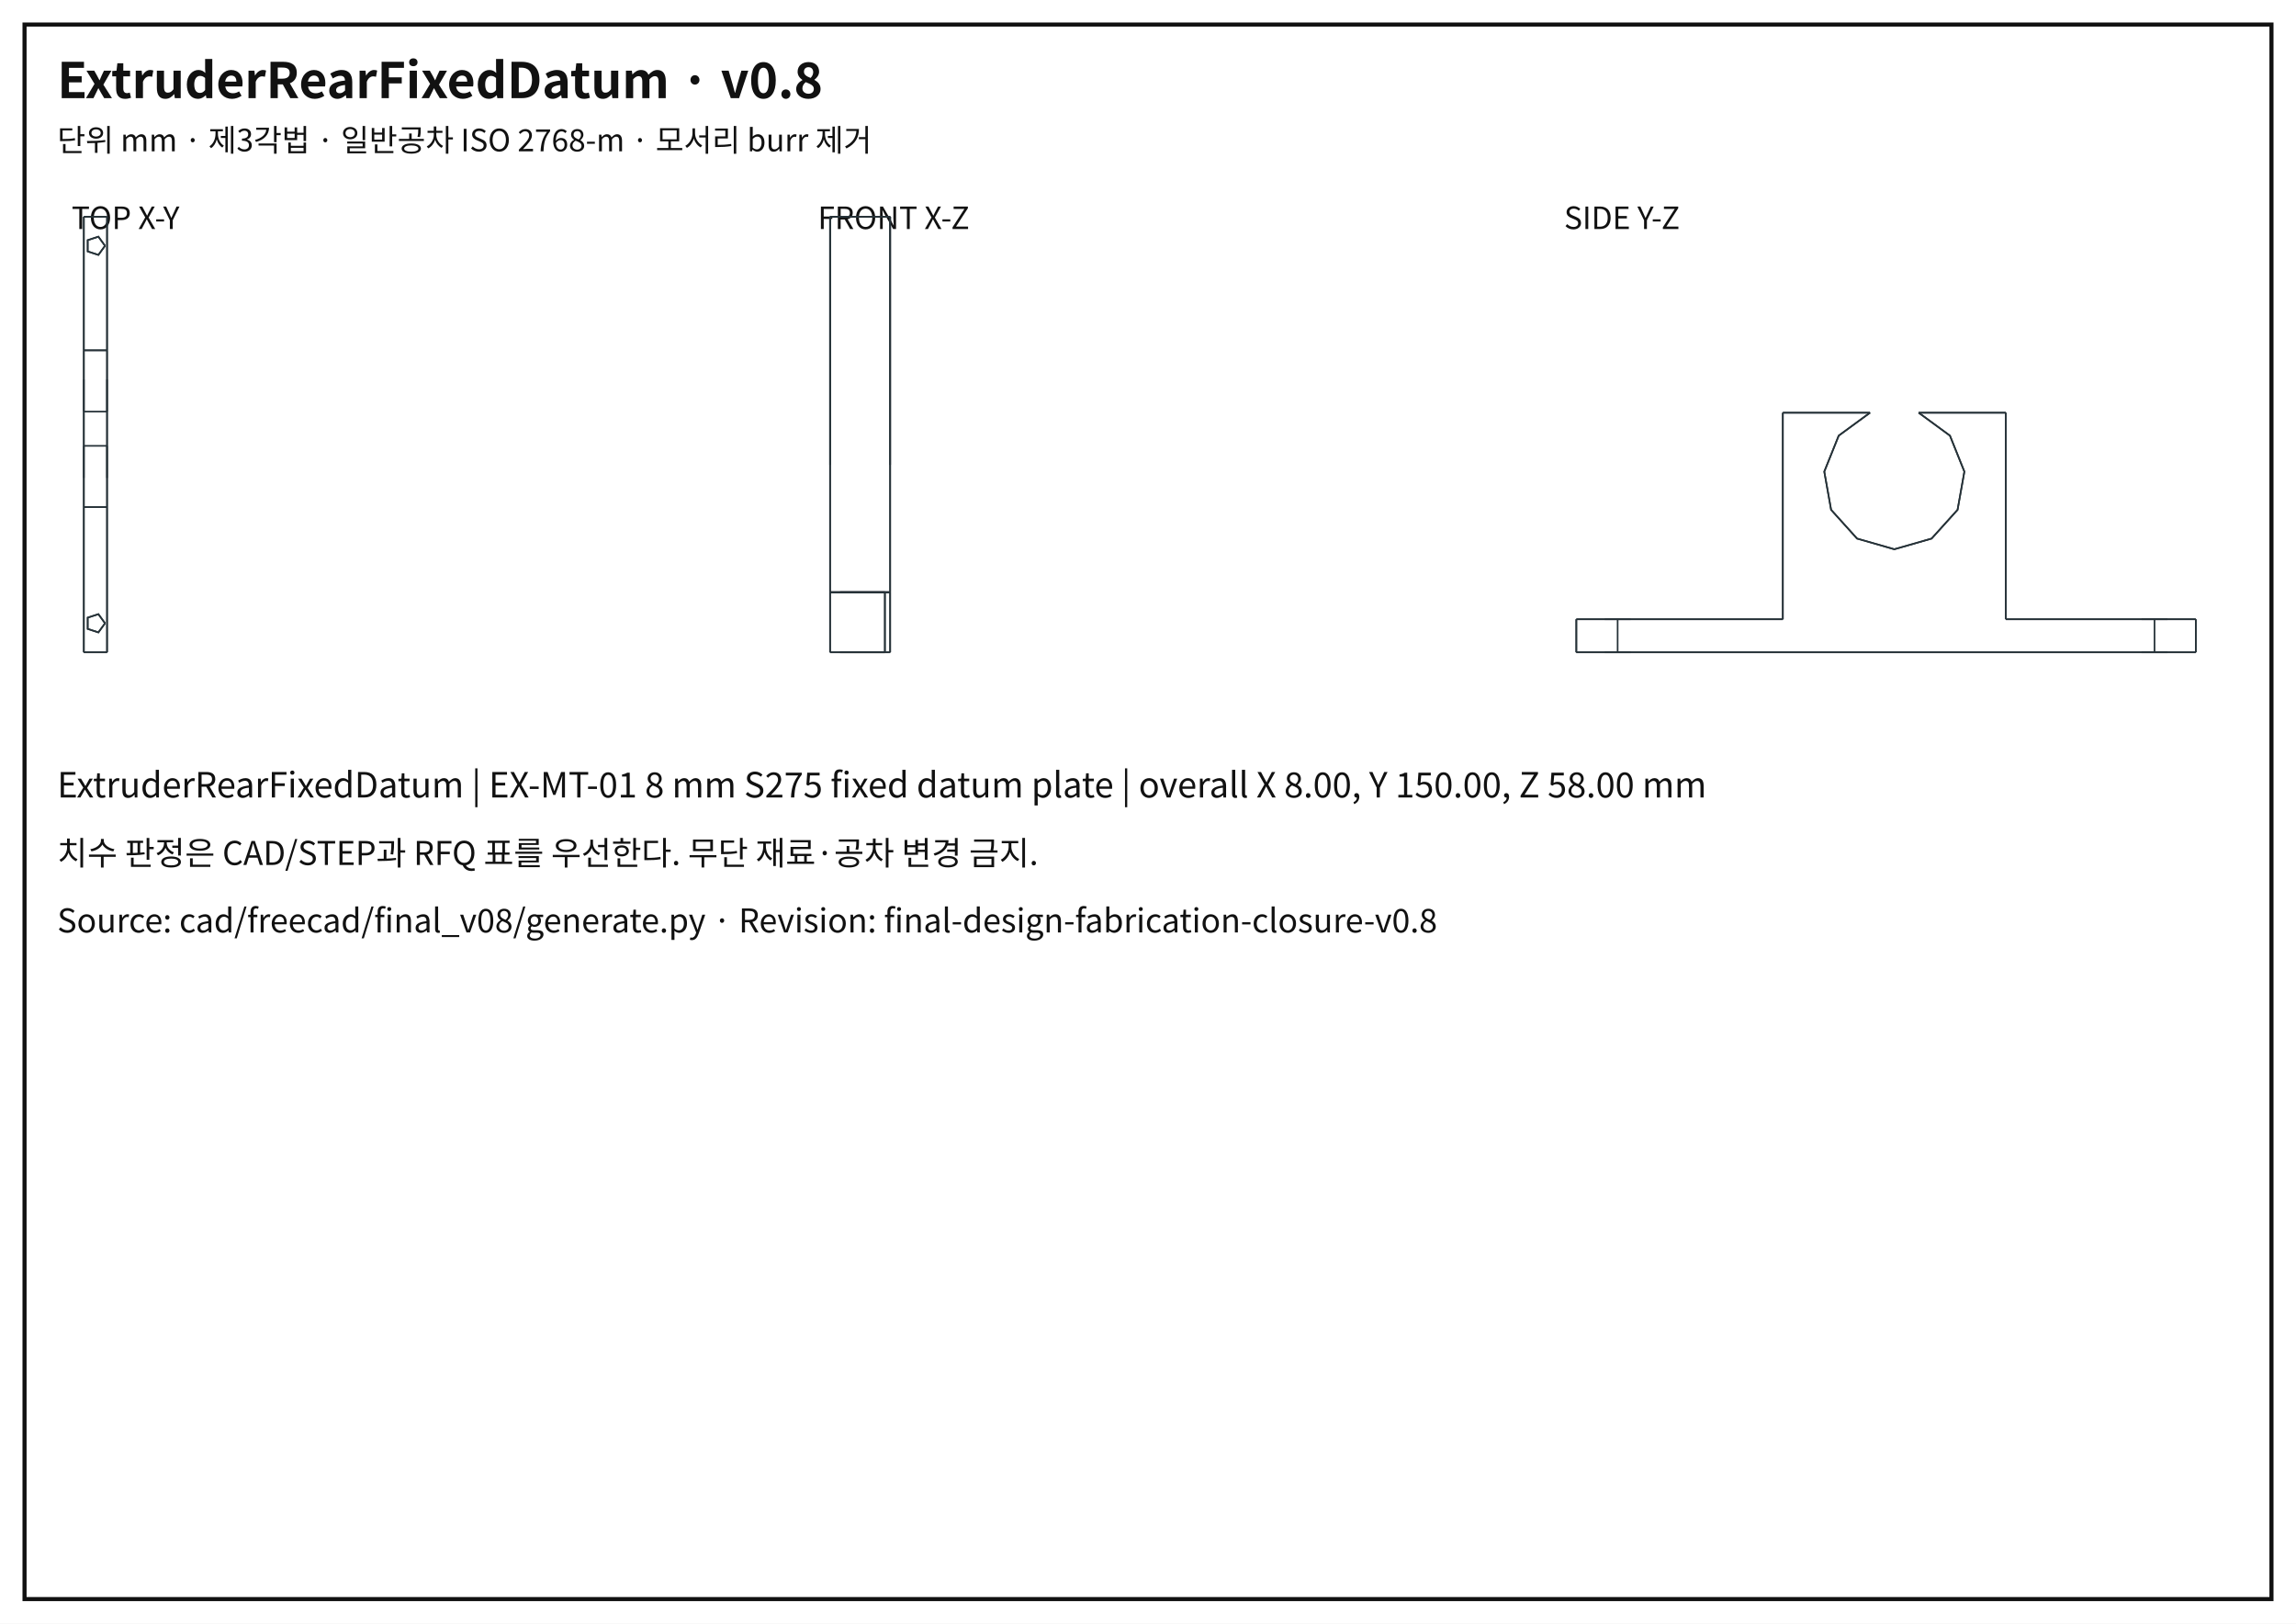
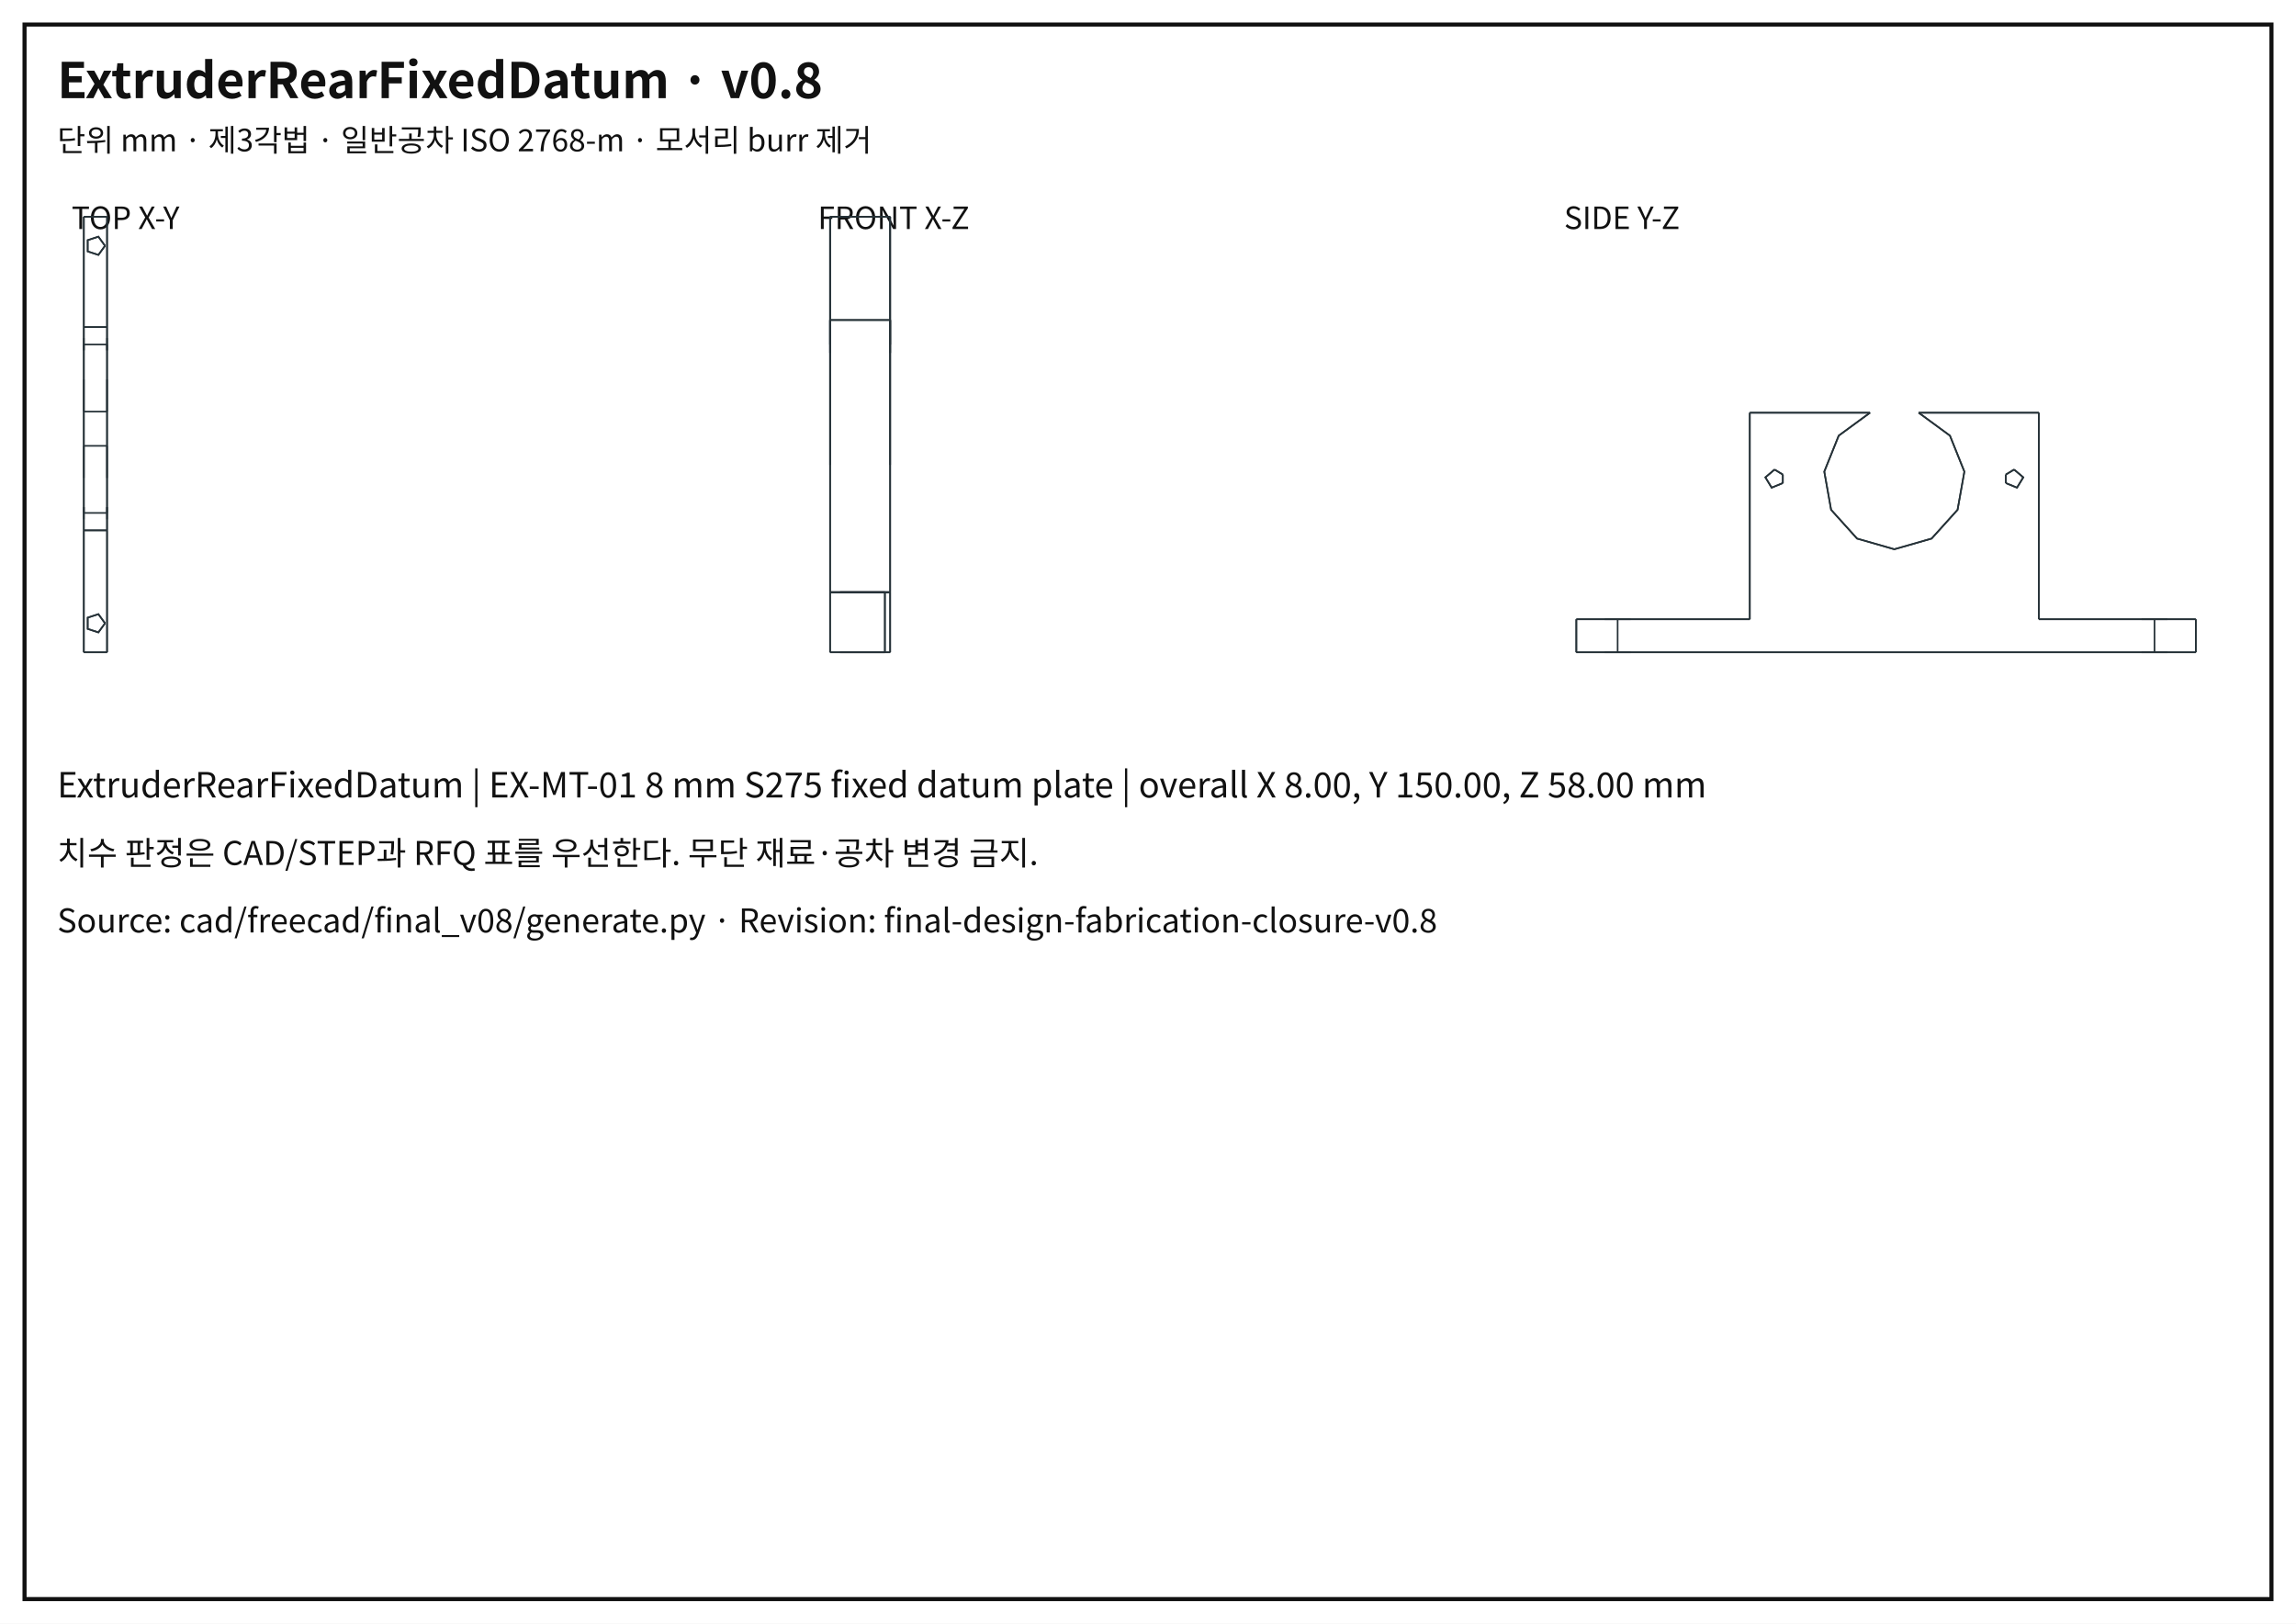
<svg xmlns="http://www.w3.org/2000/svg" width="1123" height="794" viewBox="0 0 1123 794">
  <rect width="1123" height="794" fill="white" />
  <rect x="12" y="12" width="1099" height="770" fill="none" stroke="#111" stroke-width="2" />
  <g font-family="Noto Sans CJK KR,sans-serif" fill="#111">
    <text x="28" y="48" font-size="24" font-weight="bold">ExtruderRearFixedDatum · v0.8</text>
    <text x="28" y="74" font-size="15">단위 mm · 제3각법 · 일반공차 ISO 2768-m · 모서리 burr 제거</text>
    <text x="35" y="112" font-size="15">TOP X-Y</text>
-     <polyline points="41.00,248.00 52.36,248.00" fill="none" stroke="#263238" stroke-width="0.8" />
-     <polyline points="52.36,248.00 52.36,248.00" fill="none" stroke="#263238" stroke-width="0.8" />
-     <polyline points="41.00,248.00 52.36,248.00" fill="none" stroke="#263238" stroke-width="0.8" />
-     <polyline points="41.00,248.00 41.00,248.00" fill="none" stroke="#263238" stroke-width="0.8" />
-     <polyline points="41.00,248.00 41.00,218.03" fill="none" stroke="#263238" stroke-width="0.8" />
-     <polyline points="41.00,218.03 52.36,218.03" fill="none" stroke="#263238" stroke-width="0.8" />
-     <polyline points="52.36,248.00 52.36,218.03" fill="none" stroke="#263238" stroke-width="0.8" />
-     <polyline points="52.36,218.03 52.36,228.78 52.36,233.74 52.36,231.40 52.36,222.47 52.36,209.66 52.36,196.85 52.36,187.92 52.36,185.58 52.36,190.54 52.36,201.29" fill="none" stroke="#263238" stroke-width="0.8" />
-     <polyline points="41.00,201.29 52.36,201.29" fill="none" stroke="#263238" stroke-width="0.8" />
-     <polyline points="41.00,218.03 41.00,228.78 41.00,233.74 41.00,231.40 41.00,222.47 41.00,209.66 41.00,196.85 41.00,187.92 41.00,185.58 41.00,190.54 41.00,201.29" fill="none" stroke="#263238" stroke-width="0.8" />
-     <polyline points="41.00,201.29 41.00,171.32" fill="none" stroke="#263238" stroke-width="0.8" />
-     <polyline points="41.00,171.32 52.36,171.32" fill="none" stroke="#263238" stroke-width="0.8" />
-     <polyline points="52.36,201.29 52.36,171.32" fill="none" stroke="#263238" stroke-width="0.8" />
-     <polyline points="41.00,171.32 52.36,171.32" fill="none" stroke="#263238" stroke-width="0.8" />
-     <polyline points="52.36,171.32 52.36,171.32" fill="none" stroke="#263238" stroke-width="0.8" />
-     <polyline points="41.00,171.32 41.00,171.32" fill="none" stroke="#263238" stroke-width="0.8" />
-     <polyline points="41.00,319.00 41.00,248.00" fill="none" stroke="#263238" stroke-width="0.8" />
-     <polyline points="41.00,319.00 52.36,319.00" fill="none" stroke="#263238" stroke-width="0.8" />
-     <polyline points="52.36,319.00 52.36,248.00" fill="none" stroke="#263238" stroke-width="0.8" />
-     <polyline points="51.37,304.80 48.13,300.34 42.89,302.05 42.89,307.55 48.13,309.26 51.37,304.80" fill="none" stroke="#263238" stroke-width="0.8" />
-     <polyline points="41.00,171.32 41.00,106.00" fill="none" stroke="#263238" stroke-width="0.8" />
+     <polyline points="41.00,159.96 52.36,159.96" fill="none" stroke="#263238" stroke-width="0.8" />
+     <polyline points="52.36,159.96 52.36,159.96" fill="none" stroke="#263238" stroke-width="0.8" />
+     <polyline points="41.00,159.96 52.36,159.96" fill="none" stroke="#263238" stroke-width="0.8" />
+     <polyline points="41.00,159.96 41.00,159.96" fill="none" stroke="#263238" stroke-width="0.8" />
+     <polyline points="41.00,159.96 41.00,106.00" fill="none" stroke="#263238" stroke-width="0.8" />
    <polyline points="41.00,106.00 52.36,106.00" fill="none" stroke="#263238" stroke-width="0.8" />
-     <polyline points="52.36,171.32 52.36,106.00" fill="none" stroke="#263238" stroke-width="0.8" />
+     <polyline points="52.36,159.96 52.36,106.00" fill="none" stroke="#263238" stroke-width="0.8" />
    <polyline points="51.37,120.20 48.13,115.74 42.89,117.45 42.89,122.95 48.13,124.66 51.37,120.20" fill="none" stroke="#263238" stroke-width="0.8" />
-     <polyline points="41.00,319.00 52.36,319.00" fill="none" stroke="#263238" stroke-width="0.8" />
-     <polyline points="52.36,319.00 52.36,319.00" fill="none" stroke="#263238" stroke-width="0.8" />
-     <polyline points="41.00,319.00 41.00,319.00" fill="none" stroke="#263238" stroke-width="0.8" />
    <polyline points="41.00,106.00 52.36,106.00" fill="none" stroke="#263238" stroke-width="0.8" />
    <polyline points="52.36,106.00 52.36,106.00" fill="none" stroke="#263238" stroke-width="0.8" />
    <polyline points="41.00,106.00 41.00,106.00" fill="none" stroke="#263238" stroke-width="0.8" />
    <polyline points="41.00,319.00 41.00,106.00" fill="none" stroke="#263238" stroke-width="0.8" />
+     <polyline points="41.00,319.00 52.36,319.00" fill="none" stroke="#263238" stroke-width="0.8" />
    <polyline points="52.36,319.00 52.36,106.00" fill="none" stroke="#263238" stroke-width="0.8" />
    <polyline points="51.37,304.80 48.13,300.34 42.89,302.05 42.89,307.55 48.13,309.26 51.37,304.80" fill="none" stroke="#263238" stroke-width="0.8" />
    <polyline points="51.37,120.20 48.13,115.74 42.89,117.45 42.89,122.95 48.13,124.66 51.37,120.20" fill="none" stroke="#263238" stroke-width="0.8" />
+     <polyline points="52.36,319.00 52.36,319.00" fill="none" stroke="#263238" stroke-width="0.8" />
+     <polyline points="41.00,319.00 52.36,319.00" fill="none" stroke="#263238" stroke-width="0.8" />
+     <polyline points="41.00,319.00 41.00,319.00" fill="none" stroke="#263238" stroke-width="0.8" />
+     <polyline points="41.00,319.00 41.00,259.36" fill="none" stroke="#263238" stroke-width="0.8" />
+     <polyline points="41.00,259.36 52.36,259.36" fill="none" stroke="#263238" stroke-width="0.8" />
+     <polyline points="52.36,319.00 52.36,259.36" fill="none" stroke="#263238" stroke-width="0.8" />
+     <polyline points="51.37,304.80 48.13,300.34 42.89,302.05 42.89,307.55 48.13,309.26 51.37,304.80" fill="none" stroke="#263238" stroke-width="0.8" />
+     <polyline points="52.36,259.36 52.36,259.36" fill="none" stroke="#263238" stroke-width="0.8" />
+     <polyline points="41.00,259.36 52.36,259.36" fill="none" stroke="#263238" stroke-width="0.8" />
+     <polyline points="41.00,259.36 41.00,259.36" fill="none" stroke="#263238" stroke-width="0.8" />
+     <polyline points="51.37,120.20 51.37,120.20" fill="none" stroke="#263238" stroke-width="0.8" />
    <polyline points="51.37,304.80 51.37,304.80" fill="none" stroke="#263238" stroke-width="0.8" />
-     <polyline points="51.37,120.20 51.37,120.20" fill="none" stroke="#263238" stroke-width="0.8" />
+     <polyline points="41.00,259.36 41.00,218.03" fill="none" stroke="#263238" stroke-width="0.8" />
+     <polyline points="41.00,218.03 41.00,228.78 41.00,233.74 41.00,231.40 41.00,222.47 41.00,209.66 41.00,196.85 41.00,187.92 41.00,185.58 41.00,190.54 41.00,201.29" fill="none" stroke="#263238" stroke-width="0.8" />
+     <polyline points="41.00,201.29 41.00,159.96" fill="none" stroke="#263238" stroke-width="0.8" />
+     <polyline points="41.00,171.32 41.00,167.48 41.00,165.33 41.00,168.48" fill="none" stroke="#263238" stroke-width="0.8" />
+     <polyline points="41.00,168.48 41.00,171.32" fill="none" stroke="#263238" stroke-width="0.8" />
+     <polyline points="41.00,171.32 41.00,171.32" fill="none" stroke="#263238" stroke-width="0.8" />
+     <polyline points="41.00,248.00 41.00,248.00" fill="none" stroke="#263238" stroke-width="0.8" />
+     <polyline points="41.00,248.00 41.00,250.84" fill="none" stroke="#263238" stroke-width="0.8" />
+     <polyline points="41.00,250.84 41.00,253.99 41.00,251.84 41.00,248.00" fill="none" stroke="#263238" stroke-width="0.8" />
+     <polyline points="52.36,218.03 52.36,228.78 52.36,233.74 52.36,231.40 52.36,222.47 52.36,209.66 52.36,196.85 52.36,187.92 52.36,185.58 52.36,190.54 52.36,201.29" fill="none" stroke="#263238" stroke-width="0.8" />
+     <polyline points="41.00,201.29 52.36,201.29" fill="none" stroke="#263238" stroke-width="0.8" />
+     <polyline points="41.00,218.03 52.36,218.03" fill="none" stroke="#263238" stroke-width="0.8" />
+     <polyline points="41.00,168.48 52.36,168.48" fill="none" stroke="#263238" stroke-width="0.8" />
+     <polyline points="52.36,168.48 52.36,171.32" fill="none" stroke="#263238" stroke-width="0.8" />
+     <polyline points="52.36,171.32 52.36,171.32" fill="none" stroke="#263238" stroke-width="0.8" />
+     <polyline points="52.36,171.32 52.36,167.48 52.36,165.33 52.36,168.48" fill="none" stroke="#263238" stroke-width="0.8" />
+     <polyline points="41.00,250.84 52.36,250.84" fill="none" stroke="#263238" stroke-width="0.8" />
+     <polyline points="52.36,250.84 52.36,253.99 52.36,251.84 52.36,248.00" fill="none" stroke="#263238" stroke-width="0.8" />
+     <polyline points="52.36,248.00 52.36,248.00" fill="none" stroke="#263238" stroke-width="0.8" />
+     <polyline points="52.36,248.00 52.36,250.84" fill="none" stroke="#263238" stroke-width="0.8" />
+     <polyline points="52.36,201.29 52.36,159.96" fill="none" stroke="#263238" stroke-width="0.8" />
+     <polyline points="52.36,259.36 52.36,218.03" fill="none" stroke="#263238" stroke-width="0.8" />
    <text x="400" y="112" font-size="15">FRONT X-Z</text>
    <polyline points="406.00,289.62 435.38,289.62" fill="none" stroke="#263238" stroke-width="0.8" />
    <polyline points="435.38,289.62 435.38,106.00" fill="none" stroke="#263238" stroke-width="0.8" />
    <polyline points="406.00,106.00 435.38,106.00" fill="none" stroke="#263238" stroke-width="0.8" />
    <polyline points="406.00,289.62 406.00,106.00" fill="none" stroke="#263238" stroke-width="0.8" />
-     <polyline points="406.00,106.00 406.00,106.00" fill="none" stroke="#263238" stroke-width="0.8" />
-     <polyline points="406.00,106.00 435.38,106.00" fill="none" stroke="#263238" stroke-width="0.8" />
-     <polyline points="435.38,106.00 435.38,106.00" fill="none" stroke="#263238" stroke-width="0.8" />
-     <polyline points="435.38,106.00 435.38,126.36 435.38,158.35 435.38,192.29 435.38,217.88 435.38,227.37 435.38,217.88 435.38,192.29 435.38,158.35 435.38,126.36 435.38,106.00" fill="none" stroke="#263238" stroke-width="0.8" />
-     <polyline points="406.00,106.00 435.38,106.00" fill="none" stroke="#263238" stroke-width="0.8" />
-     <polyline points="406.00,106.00 406.00,126.36 406.00,158.35 406.00,192.29 406.00,217.88 406.00,227.37 406.00,217.88 406.00,192.29 406.00,158.35 406.00,126.36 406.00,106.00" fill="none" stroke="#263238" stroke-width="0.8" />
-     <polyline points="406.00,106.00 406.00,106.00" fill="none" stroke="#263238" stroke-width="0.8" />
-     <polyline points="406.00,106.00 435.38,106.00" fill="none" stroke="#263238" stroke-width="0.8" />
-     <polyline points="435.38,106.00 435.38,106.00" fill="none" stroke="#263238" stroke-width="0.8" />
-     <polyline points="406.00,289.62 435.38,289.62" fill="none" stroke="#263238" stroke-width="0.8" />
-     <polyline points="435.38,289.62 435.38,106.00" fill="none" stroke="#263238" stroke-width="0.8" />
-     <polyline points="406.00,289.62 406.00,106.00" fill="none" stroke="#263238" stroke-width="0.8" />
-     <polyline points="406.00,289.62 406.00,289.62" fill="none" stroke="#263238" stroke-width="0.8" />
-     <polyline points="406.00,289.62 435.38,289.62" fill="none" stroke="#263238" stroke-width="0.8" />
-     <polyline points="435.38,289.62 435.38,289.62" fill="none" stroke="#263238" stroke-width="0.8" />
-     <polyline points="432.81,289.62 424.43,289.62 410.89,289.62 410.89,289.62 424.43,289.62 432.81,289.62" fill="none" stroke="#263238" stroke-width="0.8" />
    <polyline points="406.00,289.62 406.00,289.62" fill="none" stroke="#263238" stroke-width="0.8" />
    <polyline points="406.00,289.62 435.38,289.62" fill="none" stroke="#263238" stroke-width="0.8" />
    <polyline points="435.38,289.62 435.38,289.62" fill="none" stroke="#263238" stroke-width="0.8" />
    <polyline points="432.81,289.62 424.43,289.62 410.89,289.62 410.89,289.62 424.43,289.62 432.81,289.62" fill="none" stroke="#263238" stroke-width="0.8" />
    <polyline points="406.00,319.00 435.38,319.00" fill="none" stroke="#263238" stroke-width="0.8" />
    <polyline points="435.38,319.00 435.38,289.62" fill="none" stroke="#263238" stroke-width="0.8" />
    <polyline points="406.00,319.00 406.00,289.62" fill="none" stroke="#263238" stroke-width="0.8" />
+     <polyline points="406.00,319.00 406.00,319.00" fill="none" stroke="#263238" stroke-width="0.8" />
    <polyline points="406.00,319.00 435.38,319.00" fill="none" stroke="#263238" stroke-width="0.8" />
-     <polyline points="435.38,319.00 435.38,289.62" fill="none" stroke="#263238" stroke-width="0.8" />
-     <polyline points="406.00,319.00 406.00,289.62" fill="none" stroke="#263238" stroke-width="0.8" />
-     <polyline points="406.00,319.00 406.00,319.00" fill="none" stroke="#263238" stroke-width="0.8" />
    <polyline points="435.38,319.00 435.38,319.00" fill="none" stroke="#263238" stroke-width="0.8" />
    <polyline points="432.81,319.00 424.43,319.00 410.89,319.00 410.89,319.00 424.43,319.00 432.81,319.00" fill="none" stroke="#263238" stroke-width="0.8" />
    <polyline points="432.81,319.00 424.43,319.00 410.89,319.00 410.89,319.00 424.43,319.00 432.81,319.00" fill="none" stroke="#263238" stroke-width="0.8" />
+     <polyline points="435.38,319.00 435.38,289.62" fill="none" stroke="#263238" stroke-width="0.8" />
+     <polyline points="406.00,289.62 435.38,289.62" fill="none" stroke="#263238" stroke-width="0.8" />
+     <polyline points="406.00,319.00 406.00,289.62" fill="none" stroke="#263238" stroke-width="0.8" />
+     <polyline points="406.00,289.62 406.00,289.62" fill="none" stroke="#263238" stroke-width="0.8" />
+     <polyline points="406.00,289.62 435.38,289.62" fill="none" stroke="#263238" stroke-width="0.8" />
+     <polyline points="435.38,289.62 435.38,289.62" fill="none" stroke="#263238" stroke-width="0.8" />
+     <polyline points="432.81,289.62 424.43,289.62 410.89,289.62 410.89,289.62 424.43,289.62 432.81,289.62" fill="none" stroke="#263238" stroke-width="0.8" />
+     <polyline points="435.38,289.62 435.38,106.00" fill="none" stroke="#263238" stroke-width="0.8" />
+     <polyline points="406.00,106.00 435.38,106.00" fill="none" stroke="#263238" stroke-width="0.8" />
+     <polyline points="406.00,289.62 406.00,106.00" fill="none" stroke="#263238" stroke-width="0.8" />
    <polyline points="432.81,319.00 432.81,289.62" fill="none" stroke="#263238" stroke-width="0.8" />
    <polyline points="432.81,319.00 432.81,289.62" fill="none" stroke="#263238" stroke-width="0.8" />
+     <polyline points="406.00,106.00 406.00,106.00" fill="none" stroke="#263238" stroke-width="0.8" />
+     <polyline points="406.00,106.00 406.00,126.36 406.00,158.35 406.00,192.29 406.00,217.88 406.00,227.37 406.00,217.88 406.00,192.29 406.00,158.35 406.00,126.36 406.00,106.00" fill="none" stroke="#263238" stroke-width="0.8" />
+     <polyline points="406.00,106.00 406.00,106.00" fill="none" stroke="#263238" stroke-width="0.8" />
+     <polyline points="406.00,168.54 406.00,172.61 406.00,163.45 406.00,156.50" fill="none" stroke="#263238" stroke-width="0.8" />
+     <polyline points="406.00,156.50 406.00,160.97" fill="none" stroke="#263238" stroke-width="0.8" />
+     <polyline points="406.00,160.97 406.00,168.54" fill="none" stroke="#263238" stroke-width="0.8" />
+     <polyline points="406.00,168.54 406.00,160.97" fill="none" stroke="#263238" stroke-width="0.8" />
+     <polyline points="406.00,160.97 406.00,156.50" fill="none" stroke="#263238" stroke-width="0.8" />
+     <polyline points="406.00,156.50 406.00,163.45 406.00,172.61 406.00,168.54" fill="none" stroke="#263238" stroke-width="0.8" />
+     <polyline points="435.38,106.00 435.38,126.36 435.38,158.35 435.38,192.29 435.38,217.88 435.38,227.37 435.38,217.88 435.38,192.29 435.38,158.35 435.38,126.36 435.38,106.00" fill="none" stroke="#263238" stroke-width="0.8" />
+     <polyline points="406.00,106.00 435.38,106.00" fill="none" stroke="#263238" stroke-width="0.8" />
+     <polyline points="406.00,106.00 435.38,106.00" fill="none" stroke="#263238" stroke-width="0.8" />
+     <polyline points="406.00,156.50 435.38,156.50" fill="none" stroke="#263238" stroke-width="0.8" />
+     <polyline points="435.38,156.50 435.38,160.97" fill="none" stroke="#263238" stroke-width="0.8" />
+     <polyline points="435.38,160.97 435.38,168.54" fill="none" stroke="#263238" stroke-width="0.8" />
+     <polyline points="435.38,168.54 435.38,172.61 435.38,163.45 435.38,156.50" fill="none" stroke="#263238" stroke-width="0.8" />
+     <polyline points="406.00,156.50 435.38,156.50" fill="none" stroke="#263238" stroke-width="0.8" />
+     <polyline points="435.38,156.50 435.38,163.45 435.38,172.61 435.38,168.54" fill="none" stroke="#263238" stroke-width="0.8" />
+     <polyline points="435.38,168.54 435.38,160.97" fill="none" stroke="#263238" stroke-width="0.8" />
+     <polyline points="435.38,160.97 435.38,156.50" fill="none" stroke="#263238" stroke-width="0.8" />
+     <polyline points="435.38,106.00 435.38,106.00" fill="none" stroke="#263238" stroke-width="0.8" />
+     <polyline points="435.38,106.00 435.38,106.00" fill="none" stroke="#263238" stroke-width="0.8" />
    <text x="765" y="112" font-size="15">SIDE Y-Z</text>
-     <polyline points="872.00,302.84 872.00,302.84" fill="none" stroke="#263238" stroke-width="0.8" />
-     <polyline points="872.00,302.84 872.00,201.84" fill="none" stroke="#263238" stroke-width="0.8" />
-     <polyline points="872.00,201.84 872.00,201.84" fill="none" stroke="#263238" stroke-width="0.8" />
-     <polyline points="872.00,302.84 872.00,201.84" fill="none" stroke="#263238" stroke-width="0.8" />
-     <polyline points="872.00,201.84 914.64,201.84" fill="none" stroke="#263238" stroke-width="0.8" />
-     <polyline points="914.64,201.84 914.64,201.84" fill="none" stroke="#263238" stroke-width="0.8" />
-     <polyline points="872.00,201.84 914.64,201.84" fill="none" stroke="#263238" stroke-width="0.8" />
-     <polyline points="914.64,201.84 899.34,213.04 892.28,230.64 895.61,249.30 908.31,263.38 926.54,268.60 944.77,263.38 957.47,249.30 960.80,230.64 953.74,213.04 938.44,201.84" fill="none" stroke="#263238" stroke-width="0.8" />
-     <polyline points="938.44,201.84 938.44,201.84" fill="none" stroke="#263238" stroke-width="0.8" />
-     <polyline points="914.64,201.84 899.34,213.04 892.28,230.64 895.61,249.30 908.31,263.38 926.54,268.60 944.77,263.38 957.47,249.30 960.80,230.64 953.74,213.04 938.44,201.84" fill="none" stroke="#263238" stroke-width="0.8" />
-     <polyline points="938.44,201.84 981.08,201.84" fill="none" stroke="#263238" stroke-width="0.8" />
-     <polyline points="981.08,201.84 981.08,201.84" fill="none" stroke="#263238" stroke-width="0.8" />
-     <polyline points="938.44,201.84 981.08,201.84" fill="none" stroke="#263238" stroke-width="0.8" />
-     <polyline points="981.08,302.84 981.08,302.84" fill="none" stroke="#263238" stroke-width="0.8" />
-     <polyline points="981.08,302.84 981.08,201.84" fill="none" stroke="#263238" stroke-width="0.8" />
-     <polyline points="981.08,302.84 981.08,201.84" fill="none" stroke="#263238" stroke-width="0.8" />
-     <polyline points="771.00,302.84 872.00,302.84" fill="none" stroke="#263238" stroke-width="0.8" />
-     <polyline points="771.00,302.84 771.00,302.84" fill="none" stroke="#263238" stroke-width="0.8" />
-     <polyline points="771.00,302.84 872.00,302.84" fill="none" stroke="#263238" stroke-width="0.8" />
-     <polyline points="791.20,302.84 797.54,302.84 795.12,302.84 787.28,302.84 784.86,302.84 791.20,302.84" fill="none" stroke="#263238" stroke-width="0.8" />
-     <polyline points="981.08,302.84 1074.00,302.84" fill="none" stroke="#263238" stroke-width="0.8" />
+     <polyline points="997.24,302.84 997.24,302.84" fill="none" stroke="#263238" stroke-width="0.8" />
+     <polyline points="997.24,302.84 997.24,201.84" fill="none" stroke="#263238" stroke-width="0.8" />
+     <polyline points="997.24,201.84 997.24,201.84" fill="none" stroke="#263238" stroke-width="0.8" />
+     <polyline points="997.24,302.84 997.24,201.84" fill="none" stroke="#263238" stroke-width="0.8" />
+     <polyline points="997.24,302.84 1074.00,302.84" fill="none" stroke="#263238" stroke-width="0.8" />
    <polyline points="1074.00,302.84 1074.00,302.84" fill="none" stroke="#263238" stroke-width="0.8" />
-     <polyline points="981.08,302.84 1074.00,302.84" fill="none" stroke="#263238" stroke-width="0.8" />
+     <polyline points="997.24,302.84 1074.00,302.84" fill="none" stroke="#263238" stroke-width="0.8" />
    <polyline points="1053.80,302.84 1060.14,302.84 1057.72,302.84 1049.88,302.84 1047.46,302.84 1053.80,302.84" fill="none" stroke="#263238" stroke-width="0.8" />
-     <polyline points="771.00,319.00 771.00,319.00" fill="none" stroke="#263238" stroke-width="0.8" />
-     <polyline points="771.00,319.00 771.00,302.84" fill="none" stroke="#263238" stroke-width="0.8" />
-     <polyline points="771.00,319.00 771.00,302.84" fill="none" stroke="#263238" stroke-width="0.8" />
    <polyline points="1074.00,319.00 1074.00,319.00" fill="none" stroke="#263238" stroke-width="0.8" />
    <polyline points="1074.00,319.00 1074.00,302.84" fill="none" stroke="#263238" stroke-width="0.8" />
    <polyline points="1074.00,319.00 1074.00,302.84" fill="none" stroke="#263238" stroke-width="0.8" />
    <polyline points="771.00,319.00 1074.00,319.00" fill="none" stroke="#263238" stroke-width="0.8" />
+     <polyline points="771.00,319.00 771.00,319.00" fill="none" stroke="#263238" stroke-width="0.8" />
    <polyline points="771.00,319.00 1074.00,319.00" fill="none" stroke="#263238" stroke-width="0.8" />
    <polyline points="791.20,319.00 797.54,319.00 795.12,319.00 787.28,319.00 784.86,319.00 791.20,319.00" fill="none" stroke="#263238" stroke-width="0.8" />
    <polyline points="1053.80,319.00 1060.14,319.00 1057.72,319.00 1049.88,319.00 1047.46,319.00 1053.80,319.00" fill="none" stroke="#263238" stroke-width="0.8" />
+     <polyline points="771.00,319.00 771.00,302.84" fill="none" stroke="#263238" stroke-width="0.8" />
+     <polyline points="771.00,302.84 771.00,302.84" fill="none" stroke="#263238" stroke-width="0.8" />
+     <polyline points="771.00,319.00 771.00,302.84" fill="none" stroke="#263238" stroke-width="0.8" />
+     <polyline points="771.00,302.84 855.84,302.84" fill="none" stroke="#263238" stroke-width="0.8" />
+     <polyline points="855.84,302.84 855.84,302.84" fill="none" stroke="#263238" stroke-width="0.8" />
+     <polyline points="771.00,302.84 855.84,302.84" fill="none" stroke="#263238" stroke-width="0.8" />
+     <polyline points="791.20,302.84 797.54,302.84 795.12,302.84 787.28,302.84 784.86,302.84 791.20,302.84" fill="none" stroke="#263238" stroke-width="0.8" />
+     <polyline points="855.84,302.84 855.84,201.84" fill="none" stroke="#263238" stroke-width="0.8" />
+     <polyline points="855.84,201.84 855.84,201.84" fill="none" stroke="#263238" stroke-width="0.8" />
+     <polyline points="855.84,302.84 855.84,201.84" fill="none" stroke="#263238" stroke-width="0.8" />
+     <polyline points="1053.80,319.00 1053.80,302.84" fill="none" stroke="#263238" stroke-width="0.8" />
    <polyline points="791.20,319.00 791.20,302.84" fill="none" stroke="#263238" stroke-width="0.8" />
-     <polyline points="1053.80,319.00 1053.80,302.84" fill="none" stroke="#263238" stroke-width="0.8" />
+     <polyline points="855.84,201.84 914.64,201.84" fill="none" stroke="#263238" stroke-width="0.8" />
+     <polyline points="914.64,201.84 899.34,213.04 892.28,230.64 895.61,249.30 908.31,263.38 926.54,268.60 944.77,263.38 957.47,249.30 960.80,230.64 953.74,213.04 938.44,201.84" fill="none" stroke="#263238" stroke-width="0.8" />
+     <polyline points="938.44,201.84 997.24,201.84" fill="none" stroke="#263238" stroke-width="0.8" />
+     <polyline points="981.08,236.24 986.54,238.48 989.61,233.44 985.12,229.62" fill="none" stroke="#263238" stroke-width="0.8" />
+     <polyline points="985.12,229.62 981.08,232.08" fill="none" stroke="#263238" stroke-width="0.8" />
+     <polyline points="981.08,232.08 981.08,236.24" fill="none" stroke="#263238" stroke-width="0.8" />
+     <polyline points="872.00,236.24 872.00,232.08" fill="none" stroke="#263238" stroke-width="0.8" />
+     <polyline points="872.00,232.08 867.96,229.62" fill="none" stroke="#263238" stroke-width="0.8" />
+     <polyline points="867.96,229.62 863.47,233.44 866.54,238.48 872.00,236.24" fill="none" stroke="#263238" stroke-width="0.8" />
+     <polyline points="914.64,201.84 899.34,213.04 892.28,230.64 895.61,249.30 908.31,263.38 926.54,268.60 944.77,263.38 957.47,249.30 960.80,230.64 953.74,213.04 938.44,201.84" fill="none" stroke="#263238" stroke-width="0.8" />
+     <polyline points="938.44,201.84 938.44,201.84" fill="none" stroke="#263238" stroke-width="0.8" />
+     <polyline points="914.64,201.84 914.64,201.84" fill="none" stroke="#263238" stroke-width="0.8" />
+     <polyline points="985.12,229.62 985.12,229.62" fill="none" stroke="#263238" stroke-width="0.8" />
+     <polyline points="985.12,229.62 981.08,232.08" fill="none" stroke="#263238" stroke-width="0.8" />
+     <polyline points="981.08,232.08 981.08,236.24" fill="none" stroke="#263238" stroke-width="0.8" />
+     <polyline points="981.08,236.24 986.54,238.48 989.61,233.44 985.12,229.62" fill="none" stroke="#263238" stroke-width="0.8" />
+     <polyline points="867.96,229.62 867.96,229.62" fill="none" stroke="#263238" stroke-width="0.8" />
+     <polyline points="867.96,229.62 863.47,233.44 866.54,238.48 872.00,236.24" fill="none" stroke="#263238" stroke-width="0.8" />
+     <polyline points="872.00,236.24 872.00,232.08" fill="none" stroke="#263238" stroke-width="0.8" />
+     <polyline points="872.00,232.08 867.96,229.62" fill="none" stroke="#263238" stroke-width="0.8" />
+     <polyline points="938.44,201.84 997.24,201.84" fill="none" stroke="#263238" stroke-width="0.8" />
+     <polyline points="855.84,201.84 914.64,201.84" fill="none" stroke="#263238" stroke-width="0.8" />
    <text x="28" y="390" font-size="17">ExtruderRearFixedDatum | EX-MT-01 8 mm S275 fixed datum plate | overall X 8.00, Y 150.00, Z 58.00 mm</text>
    <text x="28" y="423" font-size="16">치수 판정은 CAD/STEP과 RFQ 표를 우선한다. 무단 재료·공차 변경 금지.</text>
    <text x="28" y="456" font-size="16">Source: cad/freecad/final_v08/generate.py · Revision: final-design-fabrication-closure-v0.8</text>
  </g>
</svg>
